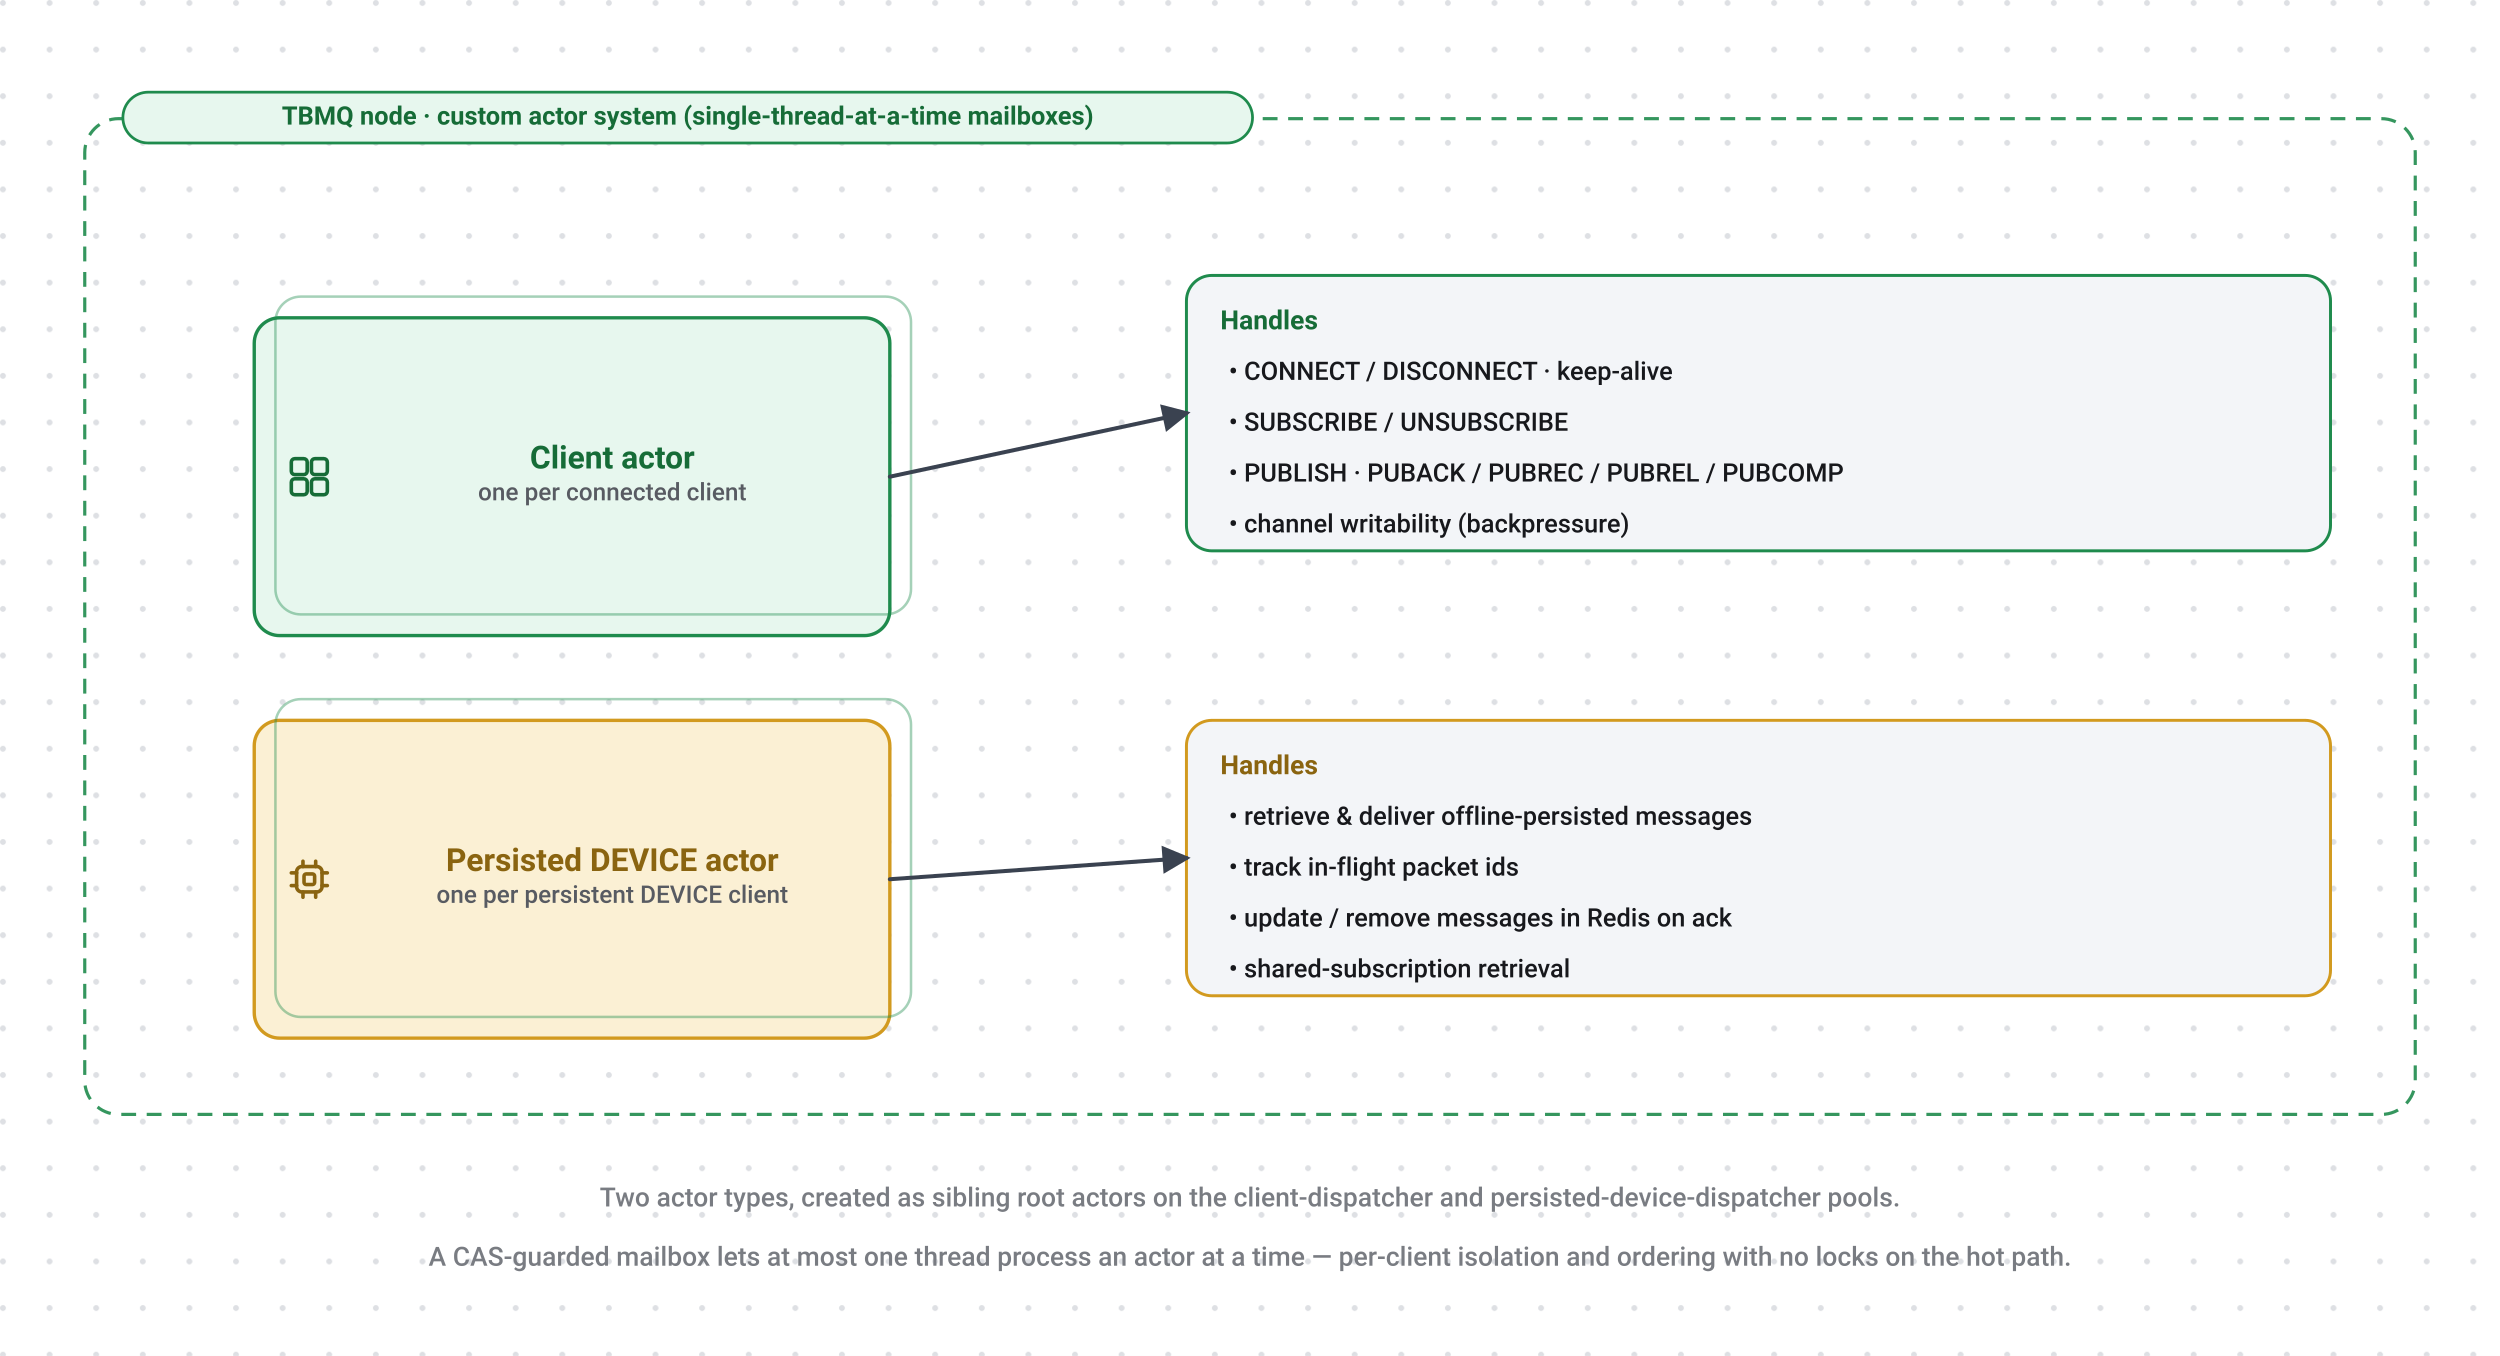
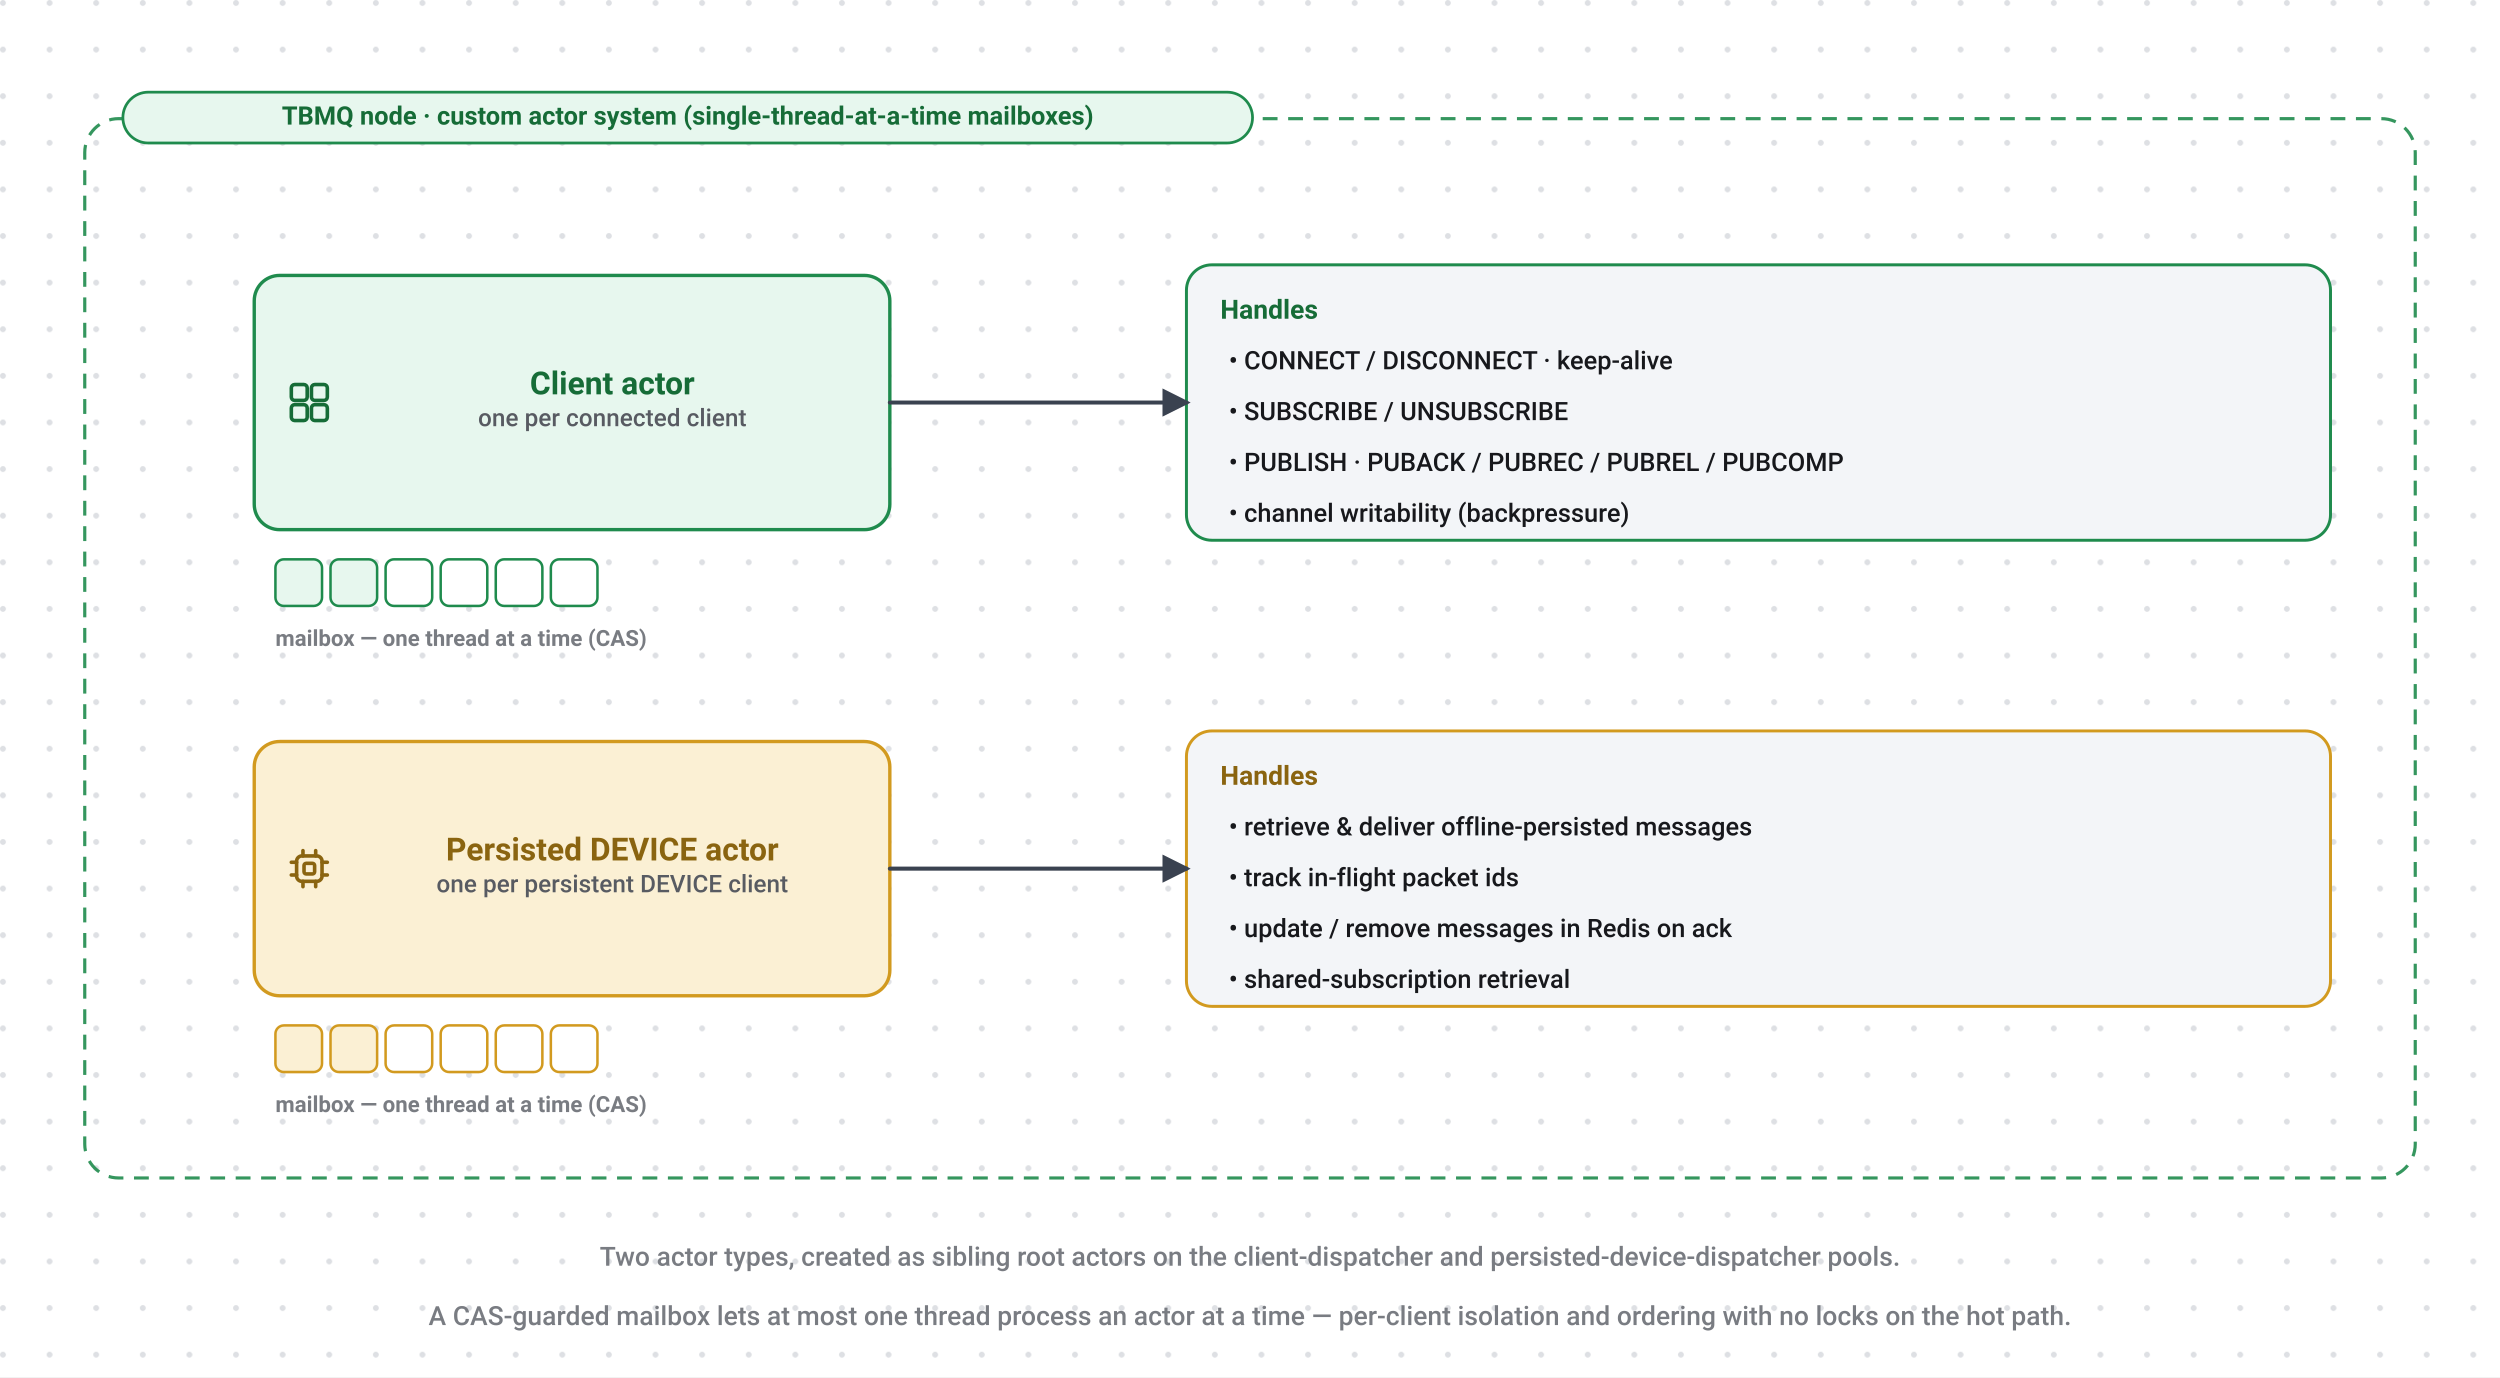
- <svg xmlns="http://www.w3.org/2000/svg" viewBox="0 0 1180 640" width="1180" height="640" font-family="system-ui, -apple-system, 'Segoe UI', Roboto, Helvetica, Arial, sans-serif">
+ <svg xmlns="http://www.w3.org/2000/svg" viewBox="0 0 1180 650" width="1180" height="650" font-family="system-ui, -apple-system, 'Segoe UI', Roboto, Helvetica, Arial, sans-serif">
  <defs>
    <marker id="ah-3a4250" viewBox="0 0 10 10" refX="8.5" refY="5" markerWidth="7" markerHeight="7" orient="auto-start-reverse">
      <path d="M0 0 L10 5 L0 10 z" fill="#3a4250" />
    </marker>
    <pattern id="dots" width="22" height="22" patternUnits="userSpaceOnUse">
      <circle cx="1.4" cy="1.4" r="1.4" fill="#c3c7cd" opacity="0.55" />
    </pattern>
  </defs>
-   <rect x="0" y="0" width="1180" height="640" fill="#ffffff" />
-   <rect x="0" y="0" width="1180" height="640" fill="url(#dots)" />
-   <rect x="40" y="56" width="1100" height="470" rx="16" fill="none" stroke="#1f8b4d" stroke-width="1.5" stroke-dasharray="7 5" opacity="0.9" />
+   <rect x="0" y="0" width="1180" height="650" fill="#ffffff" />
+   <rect x="0" y="0" width="1180" height="650" fill="url(#dots)" />
+   <rect x="40" y="56" width="1100" height="500" rx="16" fill="none" stroke="#1f8b4d" stroke-width="1.5" stroke-dasharray="7 5" opacity="0.9" />
  <rect x="58" y="43.5" width="533.2" height="24" rx="12" fill="#e7f7ee" stroke="#1f8b4d" stroke-width="1.3" />
  <text x="324.6" y="55.5" font-family="system-ui, -apple-system, 'Segoe UI', Roboto, Helvetica, Arial, sans-serif" font-size="12" font-weight="700" fill="#166c37" text-anchor="middle" opacity="1" dominant-baseline="middle">TBMQ node · custom actor system (single-thread-at-a-time mailboxes)</text>
-   <rect x="120" y="150" width="300" height="150" rx="12" fill="#e7f7ee" stroke="#1f8b4d" stroke-width="1.6" />
-   <g transform="translate(134 213) scale(1)" fill="none" stroke="#166c37" stroke-width="1.7" stroke-linecap="round" stroke-linejoin="round">
+   <rect x="120" y="130" width="300" height="120" rx="12" fill="#e7f7ee" stroke="#1f8b4d" stroke-width="1.6" />
+   <g transform="translate(134 178) scale(1)" fill="none" stroke="#166c37" stroke-width="1.7" stroke-linecap="round" stroke-linejoin="round">
    <rect x="3.5" y="3.5" width="7.5" height="7.5" rx="1.6" />
    <rect x="13" y="3.5" width="7.5" height="7.5" rx="1.6" />
    <rect x="3.5" y="13" width="7.5" height="7.5" rx="1.6" />
    <rect x="13" y="13" width="7.5" height="7.5" rx="1.6" />
  </g>
-   <text x="289" y="217" font-family="system-ui, -apple-system, 'Segoe UI', Roboto, Helvetica, Arial, sans-serif" font-size="15" font-weight="650" fill="#166c37" text-anchor="middle" opacity="1" dominant-baseline="middle">Client actor</text>
-   <text x="289" y="233" font-family="system-ui, -apple-system, 'Segoe UI', Roboto, Helvetica, Arial, sans-serif" font-size="11.5" font-weight="500" fill="#585b62" text-anchor="middle" opacity="1" dominant-baseline="middle">one per connected client</text>
-   <rect x="120" y="340" width="300" height="150" rx="12" fill="#fbf0d4" stroke="#d29a1f" stroke-width="1.6" />
-   <g transform="translate(134 403) scale(1)" fill="none" stroke="#8a6410" stroke-width="1.7" stroke-linecap="round" stroke-linejoin="round">
+   <text x="289" y="182" font-family="system-ui, -apple-system, 'Segoe UI', Roboto, Helvetica, Arial, sans-serif" font-size="15" font-weight="650" fill="#166c37" text-anchor="middle" opacity="1" dominant-baseline="middle">Client actor</text>
+   <text x="289" y="198" font-family="system-ui, -apple-system, 'Segoe UI', Roboto, Helvetica, Arial, sans-serif" font-size="11.5" font-weight="500" fill="#585b62" text-anchor="middle" opacity="1" dominant-baseline="middle">one per connected client</text>
+   <rect x="130" y="264" width="22" height="22" rx="4" fill="#e7f7ee" stroke="#1f8b4d" stroke-width="1.2" />
+   <rect x="156" y="264" width="22" height="22" rx="4" fill="#e7f7ee" stroke="#1f8b4d" stroke-width="1.2" />
+   <rect x="182" y="264" width="22" height="22" rx="4" fill="#ffffff" stroke="#1f8b4d" stroke-width="1.2" />
+   <rect x="208" y="264" width="22" height="22" rx="4" fill="#ffffff" stroke="#1f8b4d" stroke-width="1.2" />
+   <rect x="234" y="264" width="22" height="22" rx="4" fill="#ffffff" stroke="#1f8b4d" stroke-width="1.2" />
+   <rect x="260" y="264" width="22" height="22" rx="4" fill="#ffffff" stroke="#1f8b4d" stroke-width="1.2" />
+   <text x="130" y="302" font-family="system-ui, -apple-system, 'Segoe UI', Roboto, Helvetica, Arial, sans-serif" font-size="10.5" font-weight="600" fill="#797c82" text-anchor="start" opacity="1" dominant-baseline="middle">mailbox — one thread at a time (CAS)</text>
+   <rect x="120" y="350" width="300" height="120" rx="12" fill="#fbf0d4" stroke="#d29a1f" stroke-width="1.6" />
+   <g transform="translate(134 398) scale(1)" fill="none" stroke="#8a6410" stroke-width="1.7" stroke-linecap="round" stroke-linejoin="round">
    <rect x="6" y="6" width="12" height="12" rx="2.5" />
    <rect x="9.5" y="9.5" width="5" height="5" rx="1" />
    <path d="M9 6V3.5M15 6V3.5M9 20.5V18M15 20.5V18M6 9H3.5M6 15H3.5M20.5 9H18M20.5 15H18" />
  </g>
-   <text x="289" y="407" font-family="system-ui, -apple-system, 'Segoe UI', Roboto, Helvetica, Arial, sans-serif" font-size="15" font-weight="650" fill="#8a6410" text-anchor="middle" opacity="1" dominant-baseline="middle">Persisted DEVICE actor</text>
-   <text x="289" y="423" font-family="system-ui, -apple-system, 'Segoe UI', Roboto, Helvetica, Arial, sans-serif" font-size="11.5" font-weight="500" fill="#585b62" text-anchor="middle" opacity="1" dominant-baseline="middle">one per persistent DEVICE client</text>
-   <rect x="130" y="140" width="300" height="150" rx="12" fill="none" stroke="#1f8b4d" stroke-width="1.2" opacity="0.4" />
-   <rect x="130" y="330" width="300" height="150" rx="12" fill="none" stroke="#1f8b4d" stroke-width="1.2" opacity="0.4" />
-   <rect x="560" y="130" width="540" height="130" rx="12" fill="#f3f5f8" stroke="#1f8b4d" stroke-width="1.4" />
-   <text x="576" y="152" font-family="system-ui, -apple-system, 'Segoe UI', Roboto, Helvetica, Arial, sans-serif" font-size="12.5" font-weight="700" fill="#166c37" text-anchor="start" opacity="1" dominant-baseline="middle">Handles</text>
-   <text x="580" y="176" font-family="system-ui, -apple-system, 'Segoe UI', Roboto, Helvetica, Arial, sans-serif" font-size="12" font-weight="500" fill="#17181c" text-anchor="start" opacity="1" dominant-baseline="middle">• CONNECT / DISCONNECT · keep-alive</text>
-   <text x="580" y="200" font-family="system-ui, -apple-system, 'Segoe UI', Roboto, Helvetica, Arial, sans-serif" font-size="12" font-weight="500" fill="#17181c" text-anchor="start" opacity="1" dominant-baseline="middle">• SUBSCRIBE / UNSUBSCRIBE</text>
-   <text x="580" y="224" font-family="system-ui, -apple-system, 'Segoe UI', Roboto, Helvetica, Arial, sans-serif" font-size="12" font-weight="500" fill="#17181c" text-anchor="start" opacity="1" dominant-baseline="middle">• PUBLISH · PUBACK / PUBREC / PUBREL / PUBCOMP</text>
-   <text x="580" y="248" font-family="system-ui, -apple-system, 'Segoe UI', Roboto, Helvetica, Arial, sans-serif" font-size="12" font-weight="500" fill="#17181c" text-anchor="start" opacity="1" dominant-baseline="middle">• channel writability (backpressure)</text>
-   <rect x="560" y="340" width="540" height="130" rx="12" fill="#f3f5f8" stroke="#d29a1f" stroke-width="1.4" />
-   <text x="576" y="362" font-family="system-ui, -apple-system, 'Segoe UI', Roboto, Helvetica, Arial, sans-serif" font-size="12.5" font-weight="700" fill="#8a6410" text-anchor="start" opacity="1" dominant-baseline="middle">Handles</text>
-   <text x="580" y="386" font-family="system-ui, -apple-system, 'Segoe UI', Roboto, Helvetica, Arial, sans-serif" font-size="12" font-weight="500" fill="#17181c" text-anchor="start" opacity="1" dominant-baseline="middle">• retrieve &amp; deliver offline-persisted messages</text>
-   <text x="580" y="410" font-family="system-ui, -apple-system, 'Segoe UI', Roboto, Helvetica, Arial, sans-serif" font-size="12" font-weight="500" fill="#17181c" text-anchor="start" opacity="1" dominant-baseline="middle">• track in-flight packet ids</text>
-   <text x="580" y="434" font-family="system-ui, -apple-system, 'Segoe UI', Roboto, Helvetica, Arial, sans-serif" font-size="12" font-weight="500" fill="#17181c" text-anchor="start" opacity="1" dominant-baseline="middle">• update / remove messages in Redis on ack</text>
-   <text x="580" y="458" font-family="system-ui, -apple-system, 'Segoe UI', Roboto, Helvetica, Arial, sans-serif" font-size="12" font-weight="500" fill="#17181c" text-anchor="start" opacity="1" dominant-baseline="middle">• shared-subscription retrieval</text>
-   <path d="M 420 225 L 560 195" fill="none" stroke="#3a4250" stroke-width="1.9" stroke-dasharray="none" stroke-linecap="round" stroke-linejoin="round" marker-end="url(#ah-3a4250)" />
-   <path d="M 420 415 L 560 405" fill="none" stroke="#3a4250" stroke-width="1.9" stroke-dasharray="none" stroke-linecap="round" stroke-linejoin="round" marker-end="url(#ah-3a4250)" />
-   <text x="590" y="566" font-family="system-ui, -apple-system, 'Segoe UI', Roboto, Helvetica, Arial, sans-serif" font-size="12.5" font-weight="500" fill="#797c82" text-anchor="middle" opacity="1" dominant-baseline="middle">Two actor types, created as sibling root actors on the client-dispatcher and persisted-device-dispatcher pools.</text>
-   <text x="590" y="594" font-family="system-ui, -apple-system, 'Segoe UI', Roboto, Helvetica, Arial, sans-serif" font-size="12.5" font-weight="500" fill="#797c82" text-anchor="middle" opacity="1" dominant-baseline="middle">A CAS-guarded mailbox lets at most one thread process an actor at a time — per-client isolation and ordering with no locks on the hot path.</text>
+   <text x="289" y="402" font-family="system-ui, -apple-system, 'Segoe UI', Roboto, Helvetica, Arial, sans-serif" font-size="15" font-weight="650" fill="#8a6410" text-anchor="middle" opacity="1" dominant-baseline="middle">Persisted DEVICE actor</text>
+   <text x="289" y="418" font-family="system-ui, -apple-system, 'Segoe UI', Roboto, Helvetica, Arial, sans-serif" font-size="11.5" font-weight="500" fill="#585b62" text-anchor="middle" opacity="1" dominant-baseline="middle">one per persistent DEVICE client</text>
+   <rect x="130" y="484" width="22" height="22" rx="4" fill="#fbf0d4" stroke="#d29a1f" stroke-width="1.2" />
+   <rect x="156" y="484" width="22" height="22" rx="4" fill="#fbf0d4" stroke="#d29a1f" stroke-width="1.2" />
+   <rect x="182" y="484" width="22" height="22" rx="4" fill="#ffffff" stroke="#d29a1f" stroke-width="1.2" />
+   <rect x="208" y="484" width="22" height="22" rx="4" fill="#ffffff" stroke="#d29a1f" stroke-width="1.2" />
+   <rect x="234" y="484" width="22" height="22" rx="4" fill="#ffffff" stroke="#d29a1f" stroke-width="1.2" />
+   <rect x="260" y="484" width="22" height="22" rx="4" fill="#ffffff" stroke="#d29a1f" stroke-width="1.2" />
+   <text x="130" y="522" font-family="system-ui, -apple-system, 'Segoe UI', Roboto, Helvetica, Arial, sans-serif" font-size="10.5" font-weight="600" fill="#797c82" text-anchor="start" opacity="1" dominant-baseline="middle">mailbox — one thread at a time (CAS)</text>
+   <rect x="560" y="125" width="540" height="130" rx="12" fill="#f3f5f8" stroke="#1f8b4d" stroke-width="1.4" />
+   <text x="576" y="147" font-family="system-ui, -apple-system, 'Segoe UI', Roboto, Helvetica, Arial, sans-serif" font-size="12.5" font-weight="700" fill="#166c37" text-anchor="start" opacity="1" dominant-baseline="middle">Handles</text>
+   <text x="580" y="171" font-family="system-ui, -apple-system, 'Segoe UI', Roboto, Helvetica, Arial, sans-serif" font-size="12" font-weight="500" fill="#17181c" text-anchor="start" opacity="1" dominant-baseline="middle">• CONNECT / DISCONNECT · keep-alive</text>
+   <text x="580" y="195" font-family="system-ui, -apple-system, 'Segoe UI', Roboto, Helvetica, Arial, sans-serif" font-size="12" font-weight="500" fill="#17181c" text-anchor="start" opacity="1" dominant-baseline="middle">• SUBSCRIBE / UNSUBSCRIBE</text>
+   <text x="580" y="219" font-family="system-ui, -apple-system, 'Segoe UI', Roboto, Helvetica, Arial, sans-serif" font-size="12" font-weight="500" fill="#17181c" text-anchor="start" opacity="1" dominant-baseline="middle">• PUBLISH · PUBACK / PUBREC / PUBREL / PUBCOMP</text>
+   <text x="580" y="243" font-family="system-ui, -apple-system, 'Segoe UI', Roboto, Helvetica, Arial, sans-serif" font-size="12" font-weight="500" fill="#17181c" text-anchor="start" opacity="1" dominant-baseline="middle">• channel writability (backpressure)</text>
+   <rect x="560" y="345" width="540" height="130" rx="12" fill="#f3f5f8" stroke="#d29a1f" stroke-width="1.4" />
+   <text x="576" y="367" font-family="system-ui, -apple-system, 'Segoe UI', Roboto, Helvetica, Arial, sans-serif" font-size="12.5" font-weight="700" fill="#8a6410" text-anchor="start" opacity="1" dominant-baseline="middle">Handles</text>
+   <text x="580" y="391" font-family="system-ui, -apple-system, 'Segoe UI', Roboto, Helvetica, Arial, sans-serif" font-size="12" font-weight="500" fill="#17181c" text-anchor="start" opacity="1" dominant-baseline="middle">• retrieve &amp; deliver offline-persisted messages</text>
+   <text x="580" y="415" font-family="system-ui, -apple-system, 'Segoe UI', Roboto, Helvetica, Arial, sans-serif" font-size="12" font-weight="500" fill="#17181c" text-anchor="start" opacity="1" dominant-baseline="middle">• track in-flight packet ids</text>
+   <text x="580" y="439" font-family="system-ui, -apple-system, 'Segoe UI', Roboto, Helvetica, Arial, sans-serif" font-size="12" font-weight="500" fill="#17181c" text-anchor="start" opacity="1" dominant-baseline="middle">• update / remove messages in Redis on ack</text>
+   <text x="580" y="463" font-family="system-ui, -apple-system, 'Segoe UI', Roboto, Helvetica, Arial, sans-serif" font-size="12" font-weight="500" fill="#17181c" text-anchor="start" opacity="1" dominant-baseline="middle">• shared-subscription retrieval</text>
+   <path d="M 420 190 L 560 190" fill="none" stroke="#3a4250" stroke-width="1.9" stroke-dasharray="none" stroke-linecap="round" stroke-linejoin="round" marker-end="url(#ah-3a4250)" />
+   <path d="M 420 410 L 560 410" fill="none" stroke="#3a4250" stroke-width="1.9" stroke-dasharray="none" stroke-linecap="round" stroke-linejoin="round" marker-end="url(#ah-3a4250)" />
+   <text x="590" y="594" font-family="system-ui, -apple-system, 'Segoe UI', Roboto, Helvetica, Arial, sans-serif" font-size="12.5" font-weight="500" fill="#797c82" text-anchor="middle" opacity="1" dominant-baseline="middle">Two actor types, created as sibling root actors on the client-dispatcher and persisted-device-dispatcher pools.</text>
+   <text x="590" y="622" font-family="system-ui, -apple-system, 'Segoe UI', Roboto, Helvetica, Arial, sans-serif" font-size="12.5" font-weight="500" fill="#797c82" text-anchor="middle" opacity="1" dominant-baseline="middle">A CAS-guarded mailbox lets at most one thread process an actor at a time — per-client isolation and ordering with no locks on the hot path.</text>
</svg>
